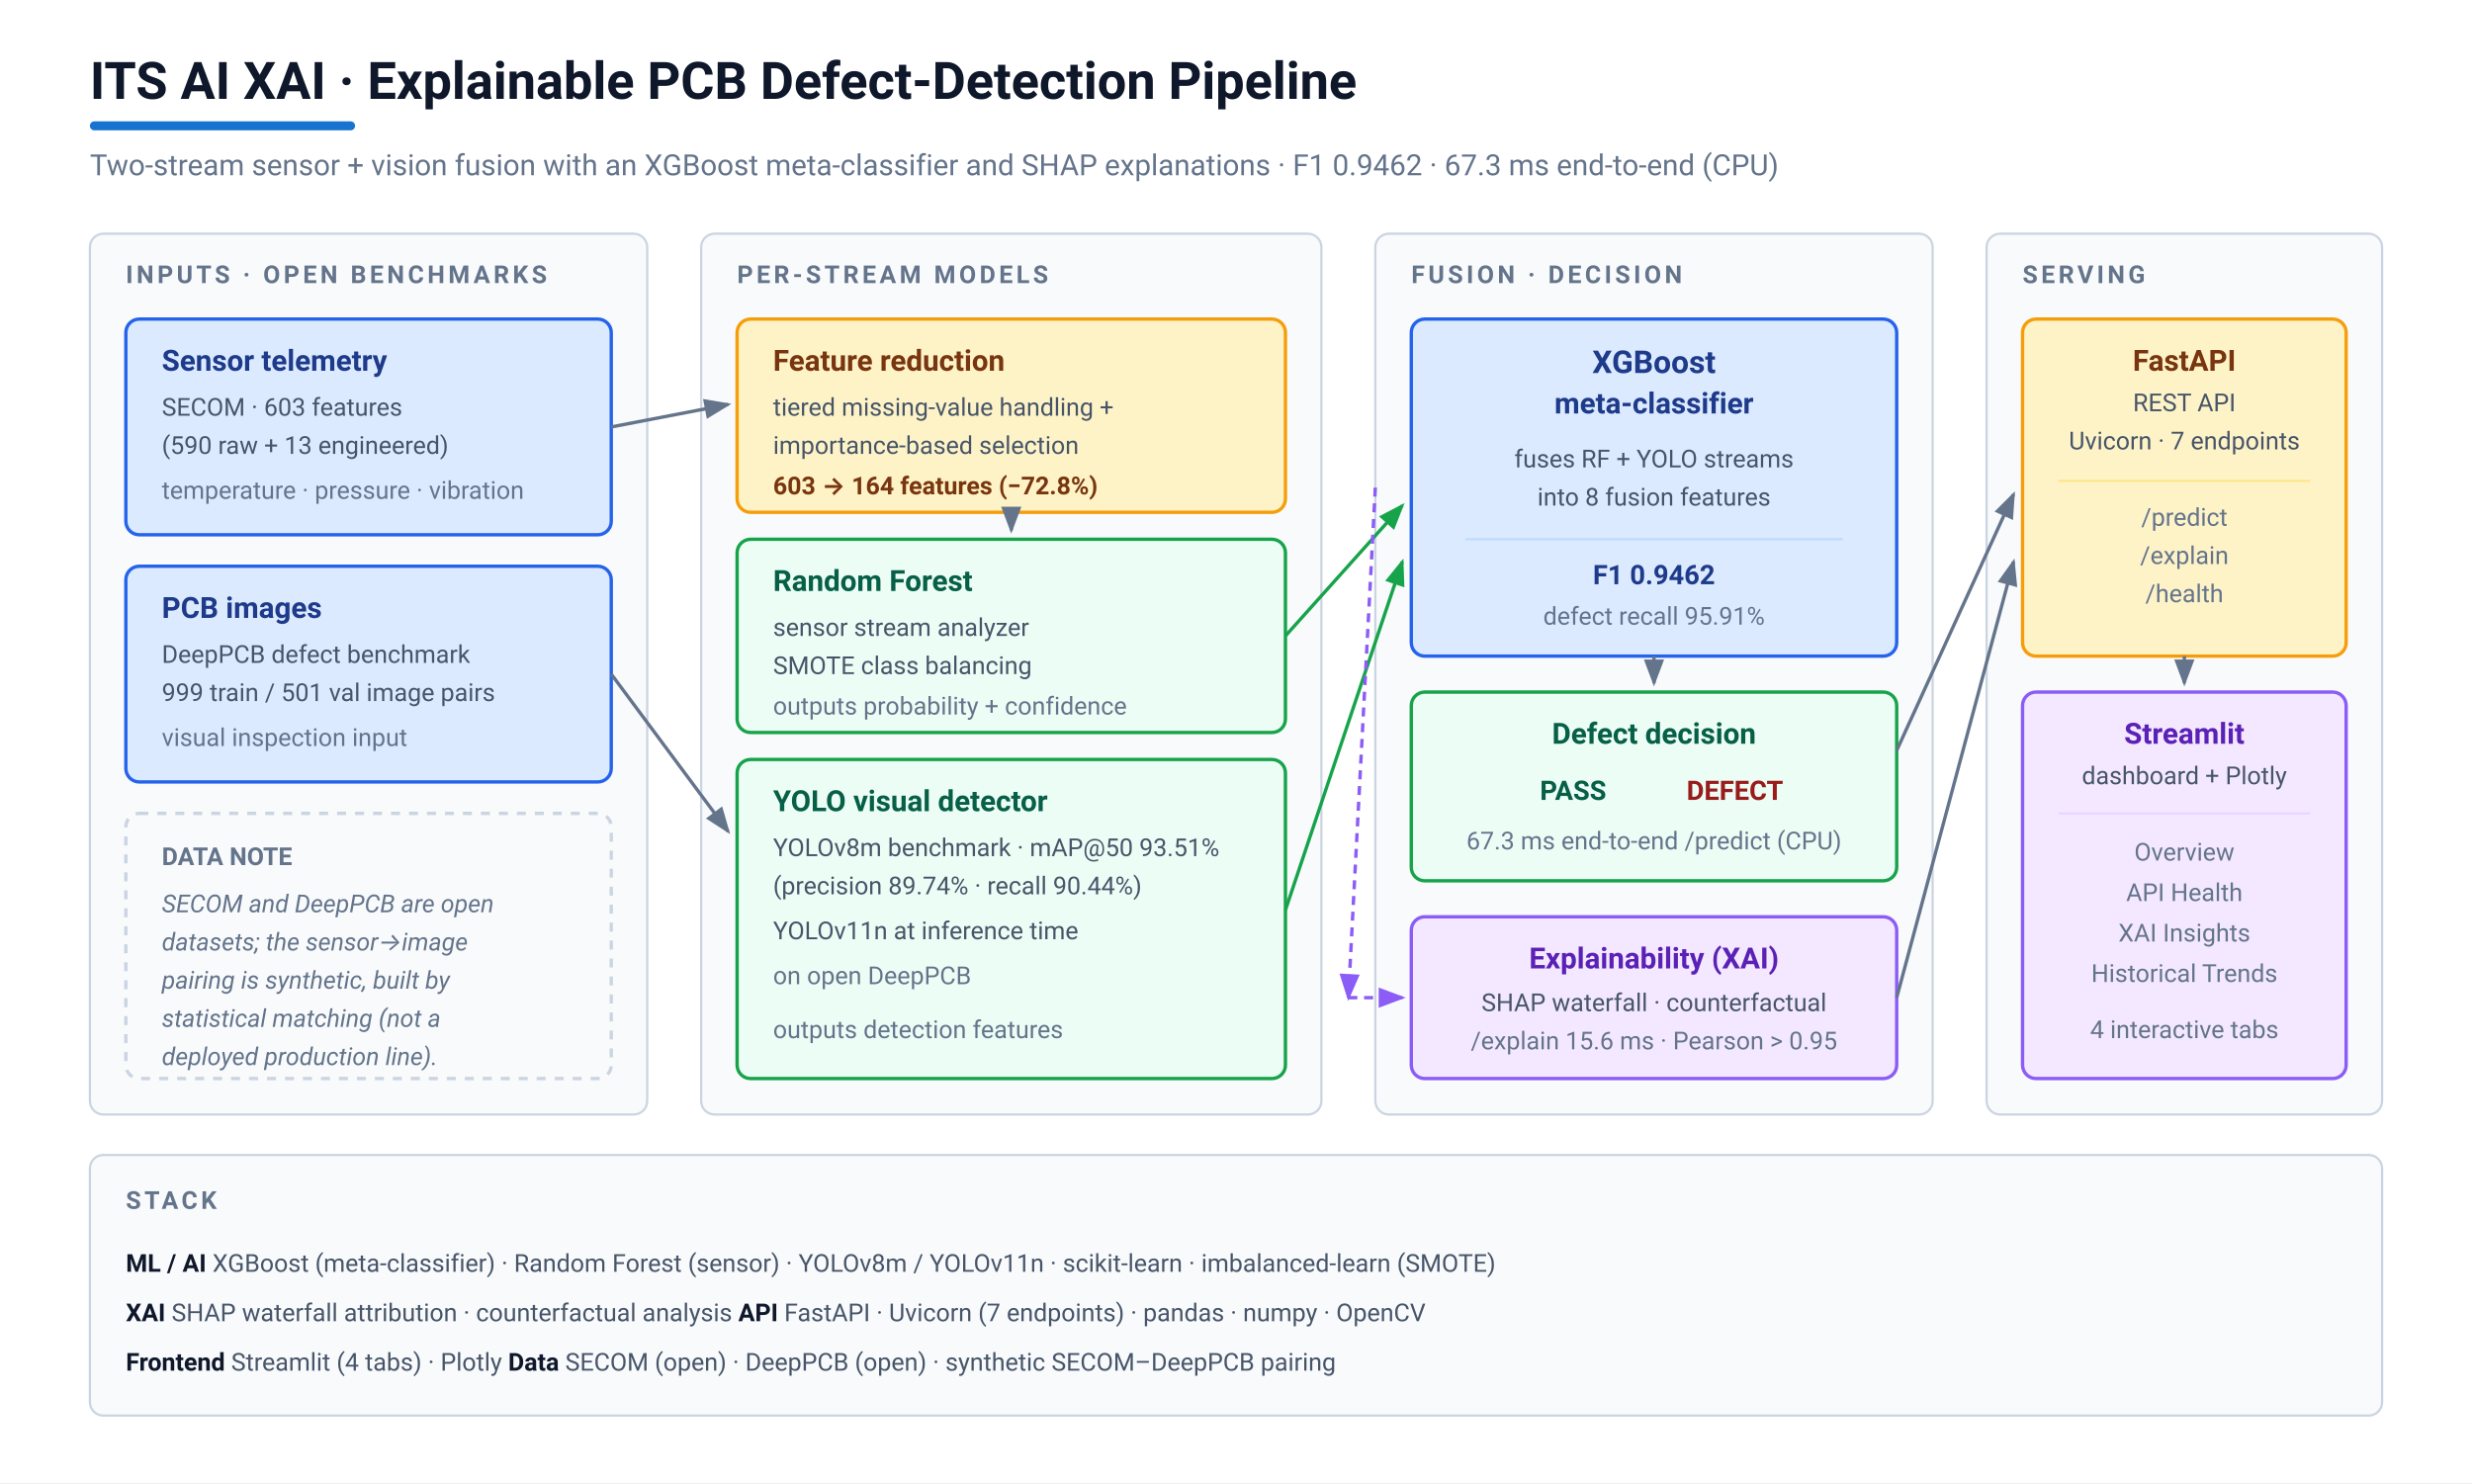
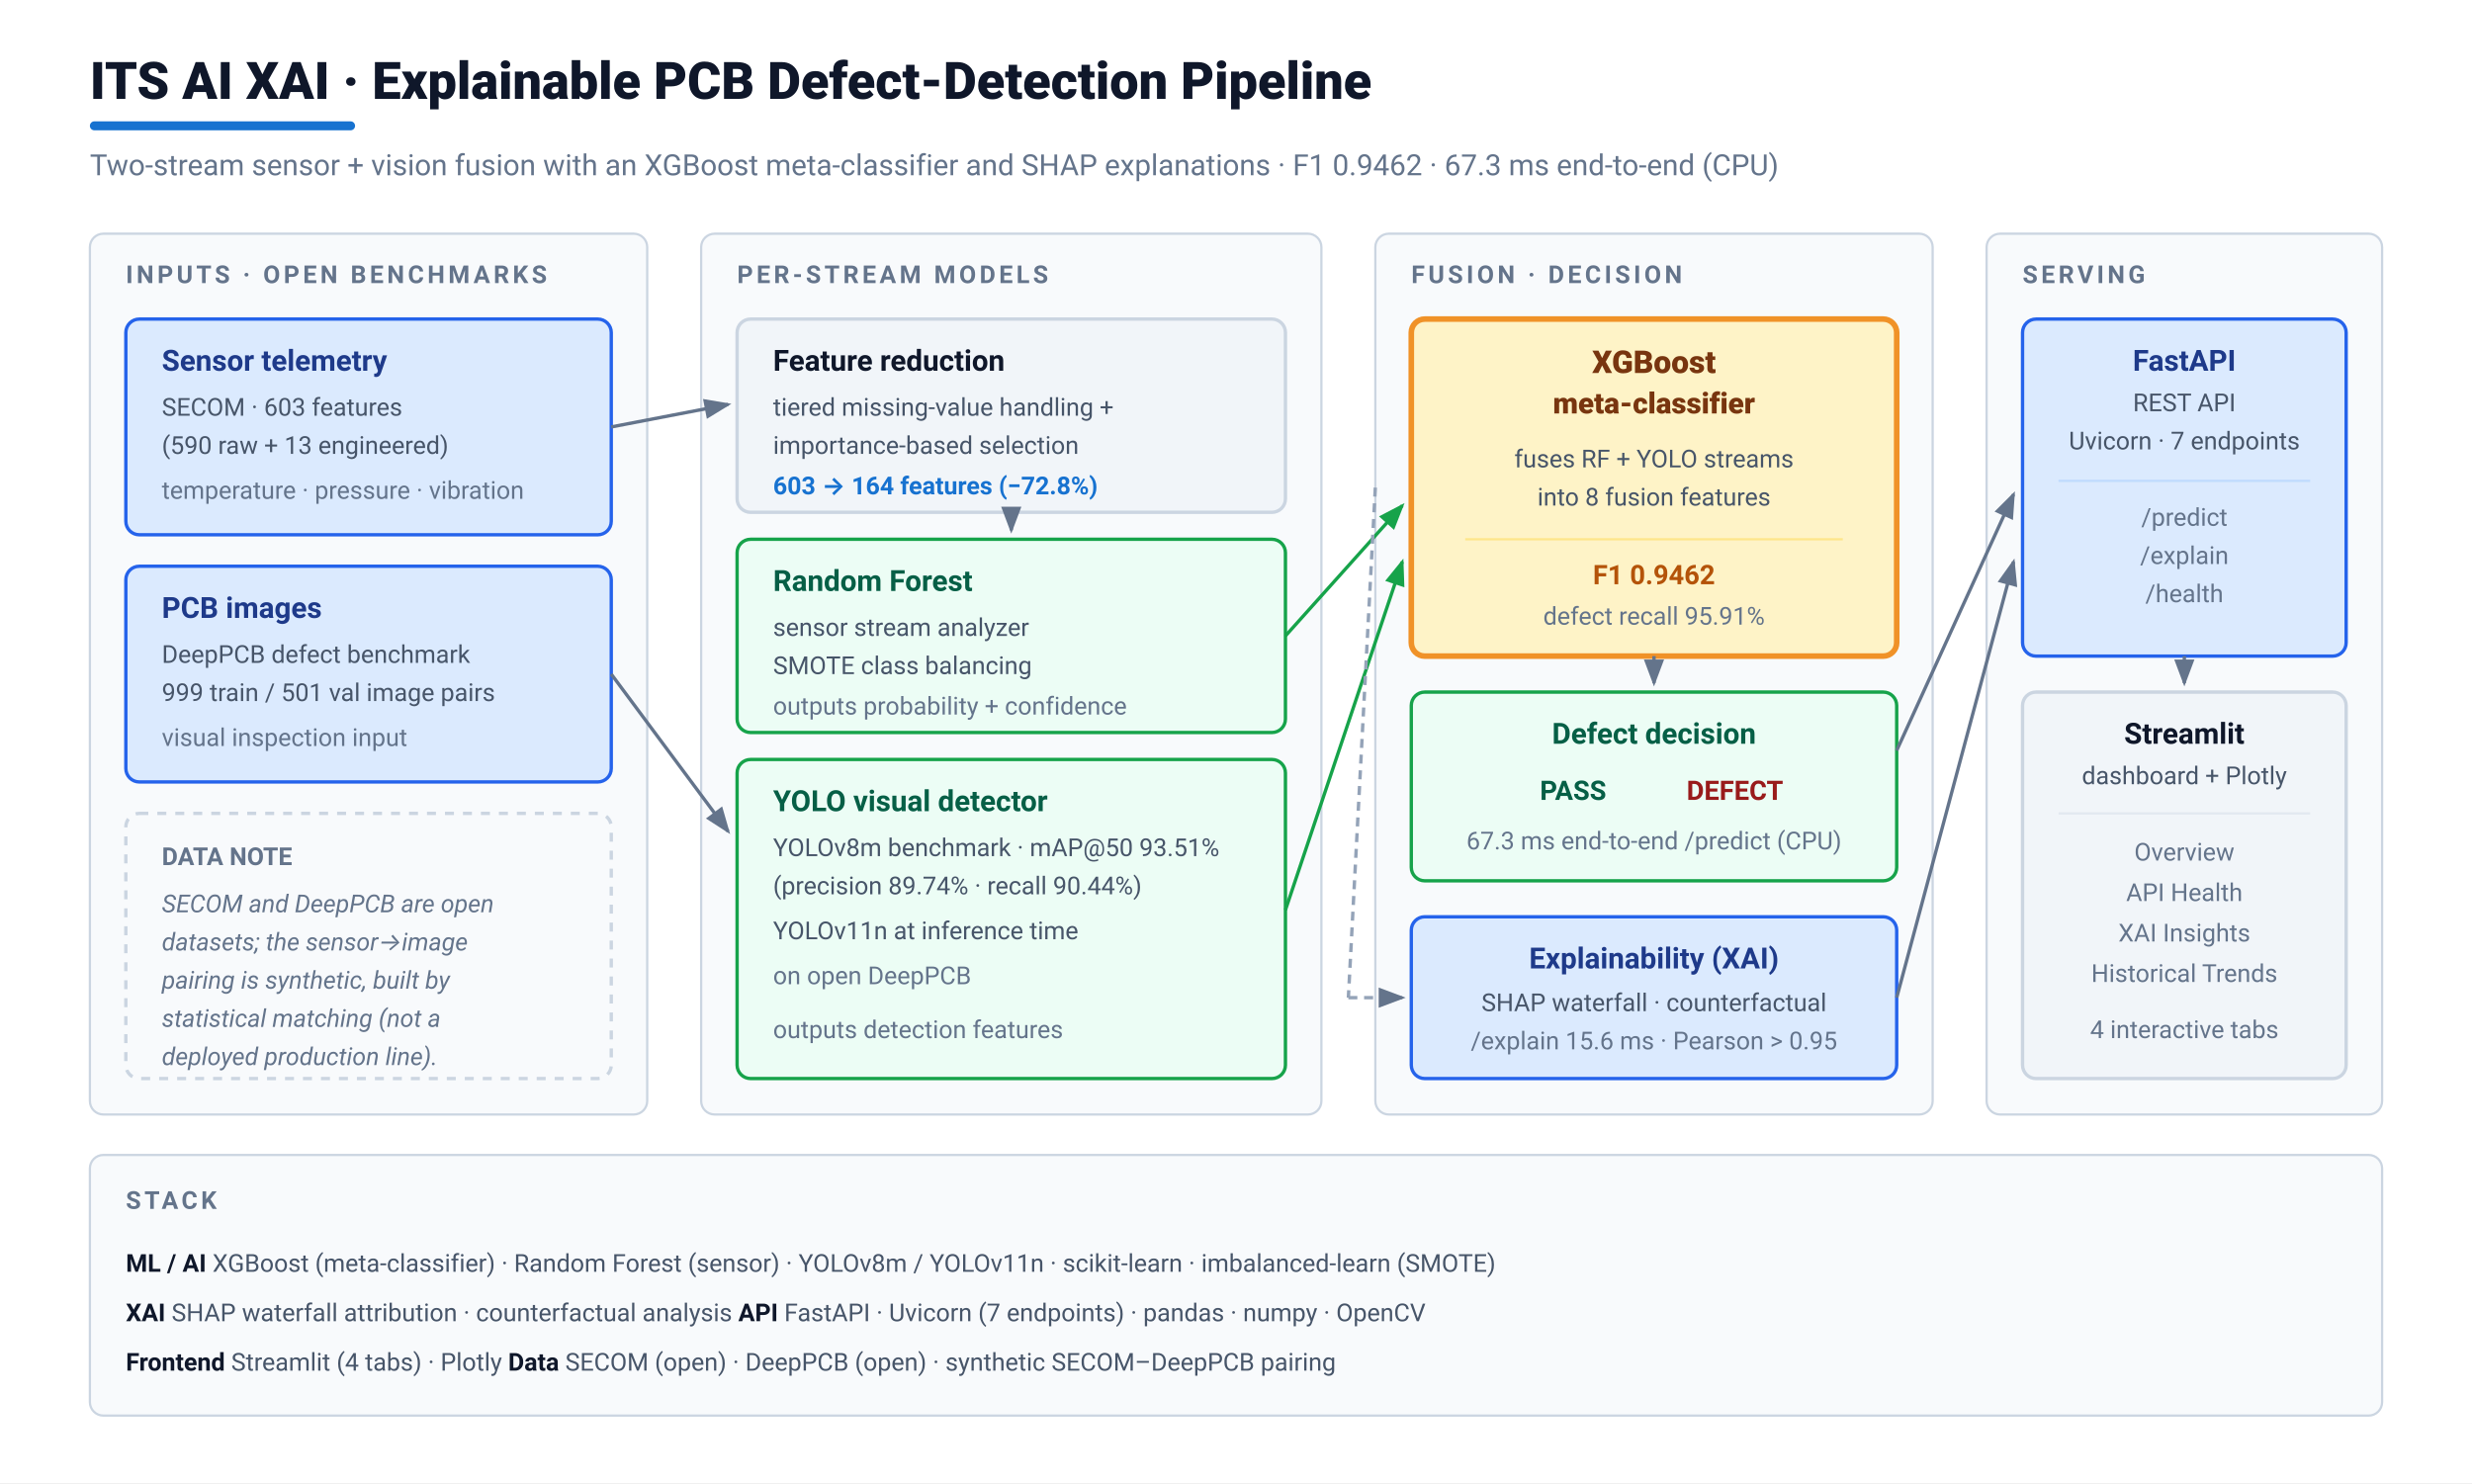
<svg xmlns="http://www.w3.org/2000/svg" viewBox="0 0 1100 660" font-family="ui-sans-serif, system-ui, -apple-system, 'Segoe UI', Roboto, sans-serif">
  <defs>
    <marker id="ax-arrow" markerWidth="9" markerHeight="9" refX="7" refY="3" orient="auto">
      <path d="M0,0 L0,6 L8,3 z" fill="#64748b" />
    </marker>
    <marker id="ax-arrow-green" markerWidth="9" markerHeight="9" refX="7" refY="3" orient="auto">
      <path d="M0,0 L0,6 L8,3 z" fill="#16a34a" />
    </marker>
-     <marker id="ax-arrow-purple" markerWidth="9" markerHeight="9" refX="7" refY="3" orient="auto">
-       <path d="M0,0 L0,6 L8,3 z" fill="#8b5cf6" />
-     </marker>
  </defs>
  <rect width="1100" height="660" fill="#ffffff" />
-   <text x="40" y="44" font-size="23" font-weight="700" fill="#0f172a">ITS AI XAI · Explainable PCB Defect-Detection Pipeline</text>
+   <text x="40" y="44" font-size="23" font-weight="800" fill="#0f172a">ITS AI XAI · Explainable PCB Defect-Detection Pipeline</text>
  <rect x="40" y="54" width="118" height="4" rx="2" fill="#1772d0" />
  <text x="40" y="78" font-size="13" fill="#64748b">Two-stream sensor + vision fusion with an XGBoost meta-classifier and SHAP explanations · F1 0.9462 · 67.3 ms end-to-end (CPU)</text>
  <rect x="40" y="104" width="248" height="392" rx="6" fill="#f8fafc" stroke="#cbd5e1" />
  <text x="56" y="126" font-size="11" font-weight="700" letter-spacing="1.5" fill="#64748b">INPUTS · OPEN BENCHMARKS</text>
  <rect x="56" y="142" width="216" height="96" rx="6" fill="#dbeafe" stroke="#2563eb" stroke-width="1.5" />
  <text x="72" y="165" font-size="13" font-weight="700" fill="#1e3a8a">Sensor telemetry</text>
  <text x="72" y="185" font-size="11" fill="#475569">SECOM · 603 features</text>
  <text x="72" y="202" font-size="11" fill="#475569">(590 raw + 13 engineered)</text>
  <text x="72" y="222" font-size="11" fill="#64748b">temperature · pressure · vibration</text>
  <rect x="56" y="252" width="216" height="96" rx="6" fill="#dbeafe" stroke="#2563eb" stroke-width="1.5" />
  <text x="72" y="275" font-size="13" font-weight="700" fill="#1e3a8a">PCB images</text>
  <text x="72" y="295" font-size="11" fill="#475569">DeepPCB defect benchmark</text>
  <text x="72" y="312" font-size="11" fill="#475569">999 train / 501 val image pairs</text>
  <text x="72" y="332" font-size="11" fill="#64748b">visual inspection input</text>
  <rect x="56" y="362" width="216" height="118" rx="6" fill="#f8fafc" stroke="#cbd5e1" stroke-width="1.5" stroke-dasharray="4 4" />
  <text x="72" y="385" font-size="11" font-weight="700" fill="#64748b">DATA NOTE</text>
  <text x="72" y="406" font-size="11" fill="#64748b" font-style="italic">SECOM and DeepPCB are open</text>
  <text x="72" y="423" font-size="11" fill="#64748b" font-style="italic">datasets; the sensor→image</text>
  <text x="72" y="440" font-size="11" fill="#64748b" font-style="italic">pairing is synthetic, built by</text>
  <text x="72" y="457" font-size="11" fill="#64748b" font-style="italic">statistical matching (not a</text>
  <text x="72" y="474" font-size="11" fill="#64748b" font-style="italic">deployed production line).</text>
  <rect x="312" y="104" width="276" height="392" rx="6" fill="#f8fafc" stroke="#cbd5e1" />
  <text x="328" y="126" font-size="11" font-weight="700" letter-spacing="1.5" fill="#64748b">PER-STREAM MODELS</text>
-   <rect x="328" y="142" width="244" height="86" rx="6" fill="#fef3c7" stroke="#f59e0b" stroke-width="1.5" />
-   <text x="344" y="165" font-size="13" font-weight="700" fill="#78350f">Feature reduction</text>
+   <rect x="328" y="142" width="244" height="86" rx="6" fill="#f1f5f9" stroke="#cbd5e1" stroke-width="1.5" />
+   <text x="344" y="165" font-size="13" font-weight="700" fill="#0f172a">Feature reduction</text>
  <text x="344" y="185" font-size="11" fill="#475569">tiered missing-value handling +</text>
  <text x="344" y="202" font-size="11" fill="#475569">importance-based selection</text>
-   <text x="344" y="220" font-size="11" font-weight="700" fill="#78350f">603 → 164 features (−72.8%)</text>
+   <text x="344" y="220" font-size="11" font-weight="700" fill="#1772d0">603 → 164 features (−72.8%)</text>
  <rect x="328" y="240" width="244" height="86" rx="6" fill="#ecfdf5" stroke="#16a34a" stroke-width="1.5" />
  <text x="344" y="263" font-size="13" font-weight="700" fill="#065f46">Random Forest</text>
  <text x="344" y="283" font-size="11" fill="#475569">sensor stream analyzer</text>
  <text x="344" y="300" font-size="11" fill="#475569">SMOTE class balancing</text>
  <text x="344" y="318" font-size="11" fill="#64748b">outputs probability + confidence</text>
  <rect x="328" y="338" width="244" height="142" rx="6" fill="#ecfdf5" stroke="#16a34a" stroke-width="1.5" />
  <text x="344" y="361" font-size="13" font-weight="700" fill="#065f46">YOLO visual detector</text>
  <text x="344" y="381" font-size="11" fill="#475569">YOLOv8m benchmark · mAP@50 93.51%</text>
  <text x="344" y="398" font-size="11" fill="#475569">(precision 89.74% · recall 90.44%)</text>
  <text x="344" y="418" font-size="11" fill="#475569">YOLOv11n at inference time</text>
  <text x="344" y="438" font-size="11" fill="#64748b">on open DeepPCB</text>
  <text x="344" y="462" font-size="11" fill="#64748b">outputs detection features</text>
  <rect x="612" y="104" width="248" height="392" rx="6" fill="#f8fafc" stroke="#cbd5e1" />
  <text x="628" y="126" font-size="11" font-weight="700" letter-spacing="1.5" fill="#64748b">FUSION · DECISION</text>
-   <rect x="628" y="142" width="216" height="150" rx="6" fill="#dbeafe" stroke="#2563eb" stroke-width="1.5" />
-   <text x="736" y="166" font-size="14" font-weight="700" fill="#1e3a8a" text-anchor="middle">XGBoost</text>
-   <text x="736" y="184" font-size="13" font-weight="700" fill="#1e3a8a" text-anchor="middle">meta-classifier</text>
+   <rect x="628" y="142" width="216" height="150" rx="6" fill="#fef3c7" stroke="#f09228" stroke-width="2.5" />
+   <text x="736" y="166" font-size="14" font-weight="800" fill="#78350f" text-anchor="middle">XGBoost</text>
+   <text x="736" y="184" font-size="13" font-weight="800" fill="#78350f" text-anchor="middle">meta-classifier</text>
  <text x="736" y="208" font-size="11" fill="#475569" text-anchor="middle">fuses RF + YOLO streams</text>
  <text x="736" y="225" font-size="11" fill="#475569" text-anchor="middle">into 8 fusion features</text>
-   <line x1="652" y1="240" x2="820" y2="240" stroke="#bfdbfe" />
-   <text x="736" y="260" font-size="12" font-weight="700" fill="#1e3a8a" text-anchor="middle">F1 0.9462</text>
+   <line x1="652" y1="240" x2="820" y2="240" stroke="#fde68a" />
+   <text x="736" y="260" font-size="12" font-weight="700" fill="#b45309" text-anchor="middle">F1 0.9462</text>
  <text x="736" y="278" font-size="11" fill="#64748b" text-anchor="middle">defect recall 95.91%</text>
  <rect x="628" y="308" width="216" height="84" rx="6" fill="#ecfdf5" stroke="#16a34a" stroke-width="1.5" />
  <text x="736" y="331" font-size="13" font-weight="700" fill="#065f46" text-anchor="middle">Defect decision</text>
  <text x="700" y="356" font-size="12" font-weight="700" fill="#065f46" text-anchor="middle">PASS</text>
  <text x="772" y="356" font-size="12" font-weight="700" fill="#991b1b" text-anchor="middle">DEFECT</text>
  <text x="736" y="378" font-size="11" fill="#64748b" text-anchor="middle">67.3 ms end-to-end /predict (CPU)</text>
-   <rect x="628" y="408" width="216" height="72" rx="6" fill="#f3e8ff" stroke="#8b5cf6" stroke-width="1.5" />
-   <text x="736" y="431" font-size="13" font-weight="700" fill="#5b21b6" text-anchor="middle">Explainability (XAI)</text>
+   <rect x="628" y="408" width="216" height="72" rx="6" fill="#dbeafe" stroke="#2563eb" stroke-width="1.5" />
+   <text x="736" y="431" font-size="13" font-weight="700" fill="#1e3a8a" text-anchor="middle">Explainability (XAI)</text>
  <text x="736" y="450" font-size="11" fill="#475569" text-anchor="middle">SHAP waterfall · counterfactual</text>
  <text x="736" y="467" font-size="11" fill="#64748b" text-anchor="middle">/explain 15.6 ms · Pearson &gt; 0.95</text>
  <rect x="884" y="104" width="176" height="392" rx="6" fill="#f8fafc" stroke="#cbd5e1" />
  <text x="900" y="126" font-size="11" font-weight="700" letter-spacing="1.5" fill="#64748b">SERVING</text>
-   <rect x="900" y="142" width="144" height="150" rx="6" fill="#fef3c7" stroke="#f59e0b" stroke-width="1.5" />
-   <text x="972" y="165" font-size="13" font-weight="700" fill="#78350f" text-anchor="middle">FastAPI</text>
+   <rect x="900" y="142" width="144" height="150" rx="6" fill="#dbeafe" stroke="#2563eb" stroke-width="1.5" />
+   <text x="972" y="165" font-size="13" font-weight="700" fill="#1e3a8a" text-anchor="middle">FastAPI</text>
  <text x="972" y="183" font-size="11" fill="#475569" text-anchor="middle">REST API</text>
  <text x="972" y="200" font-size="11" fill="#475569" text-anchor="middle">Uvicorn · 7 endpoints</text>
-   <line x1="916" y1="214" x2="1028" y2="214" stroke="#fde68a" />
+   <line x1="916" y1="214" x2="1028" y2="214" stroke="#bfdbfe" />
  <text x="972" y="234" font-size="11" fill="#64748b" text-anchor="middle">/predict</text>
  <text x="972" y="251" font-size="11" fill="#64748b" text-anchor="middle">/explain</text>
  <text x="972" y="268" font-size="11" fill="#64748b" text-anchor="middle">/health</text>
-   <rect x="900" y="308" width="144" height="172" rx="6" fill="#f3e8ff" stroke="#8b5cf6" stroke-width="1.5" />
-   <text x="972" y="331" font-size="13" font-weight="700" fill="#5b21b6" text-anchor="middle">Streamlit</text>
+   <rect x="900" y="308" width="144" height="172" rx="6" fill="#f1f5f9" stroke="#cbd5e1" stroke-width="1.5" />
+   <text x="972" y="331" font-size="13" font-weight="700" fill="#0f172a" text-anchor="middle">Streamlit</text>
  <text x="972" y="349" font-size="11" fill="#475569" text-anchor="middle">dashboard + Plotly</text>
-   <line x1="916" y1="362" x2="1028" y2="362" stroke="#e9d5ff" />
+   <line x1="916" y1="362" x2="1028" y2="362" stroke="#e2e8f0" />
  <text x="972" y="383" font-size="11" fill="#64748b" text-anchor="middle">Overview</text>
  <text x="972" y="401" font-size="11" fill="#64748b" text-anchor="middle">API Health</text>
  <text x="972" y="419" font-size="11" fill="#64748b" text-anchor="middle">XAI Insights</text>
  <text x="972" y="437" font-size="11" fill="#64748b" text-anchor="middle">Historical Trends</text>
  <text x="972" y="462" font-size="11" fill="#64748b" text-anchor="middle">4 interactive tabs</text>
  <line x1="272" y1="190" x2="324" y2="180" stroke="#64748b" stroke-width="1.5" marker-end="url(#ax-arrow)" />
  <line x1="272" y1="300" x2="324" y2="370" stroke="#64748b" stroke-width="1.5" marker-end="url(#ax-arrow)" />
  <line x1="450" y1="228" x2="450" y2="236" stroke="#64748b" stroke-width="1.5" marker-end="url(#ax-arrow)" />
  <line x1="572" y1="283" x2="624" y2="225" stroke="#16a34a" stroke-width="1.5" marker-end="url(#ax-arrow-green)" />
  <line x1="572" y1="405" x2="624" y2="250" stroke="#16a34a" stroke-width="1.5" marker-end="url(#ax-arrow-green)" />
  <line x1="736" y1="292" x2="736" y2="304" stroke="#64748b" stroke-width="1.5" marker-end="url(#ax-arrow)" />
-   <line x1="612" y1="217" x2="600" y2="444" stroke="#8b5cf6" stroke-width="1.5" stroke-dasharray="4 3" marker-end="url(#ax-arrow-purple)" />
-   <line x1="600" y1="444" x2="624" y2="444" stroke="#8b5cf6" stroke-width="1.5" stroke-dasharray="4 3" marker-end="url(#ax-arrow-purple)" />
+   <line x1="612" y1="217" x2="600" y2="444" stroke="#94a3b8" stroke-width="1.5" stroke-dasharray="4 3" />
+   <line x1="600" y1="444" x2="624" y2="444" stroke="#94a3b8" stroke-width="1.5" stroke-dasharray="4 3" marker-end="url(#ax-arrow)" />
  <line x1="844" y1="334" x2="896" y2="220" stroke="#64748b" stroke-width="1.5" marker-end="url(#ax-arrow)" />
  <line x1="844" y1="444" x2="896" y2="250" stroke="#64748b" stroke-width="1.5" marker-end="url(#ax-arrow)" />
  <line x1="972" y1="292" x2="972" y2="304" stroke="#64748b" stroke-width="1.5" marker-end="url(#ax-arrow)" />
  <rect x="40" y="514" width="1020" height="116" rx="6" fill="#f8fafc" stroke="#cbd5e1" />
  <text x="56" y="538" font-size="11" font-weight="700" letter-spacing="1.5" fill="#64748b">STACK</text>
  <text x="56" y="566" font-size="11" fill="#475569">
    <tspan font-weight="700" fill="#0f172a">ML / AI</tspan>  XGBoost (meta-classifier) · Random Forest (sensor) · YOLOv8m / YOLOv11n · scikit-learn · imbalanced-learn (SMOTE)</text>
  <text x="56" y="588" font-size="11" fill="#475569">
    <tspan font-weight="700" fill="#0f172a">XAI</tspan>  SHAP waterfall attribution · counterfactual analysis      <tspan font-weight="700" fill="#0f172a">API</tspan>  FastAPI · Uvicorn (7 endpoints) · pandas · numpy · OpenCV</text>
  <text x="56" y="610" font-size="11" fill="#475569">
    <tspan font-weight="700" fill="#0f172a">Frontend</tspan>  Streamlit (4 tabs) · Plotly      <tspan font-weight="700" fill="#0f172a">Data</tspan>  SECOM (open) · DeepPCB (open) · synthetic SECOM–DeepPCB pairing</text>
</svg>
